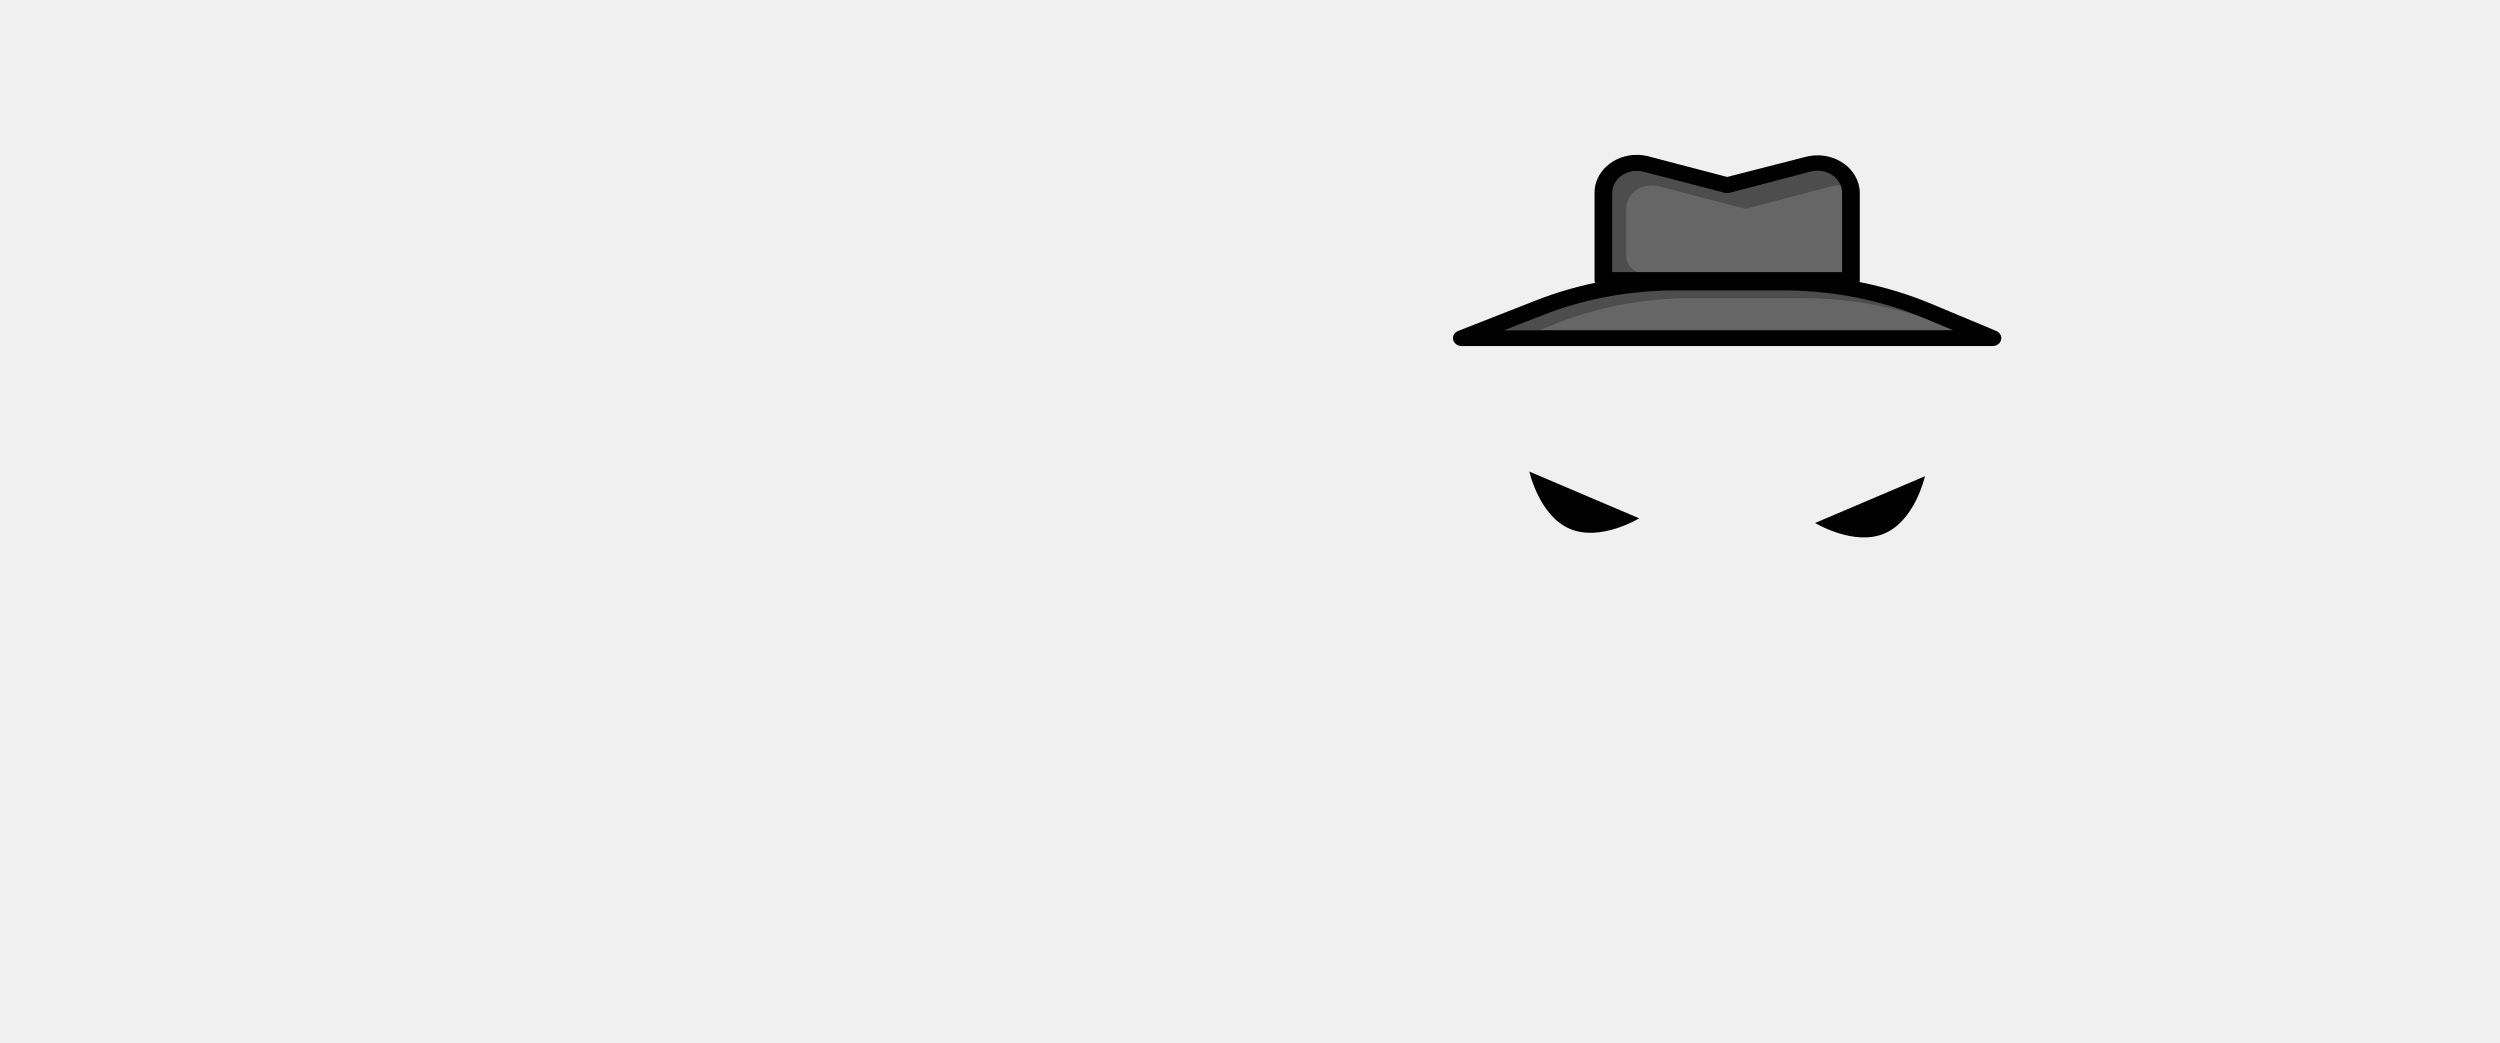
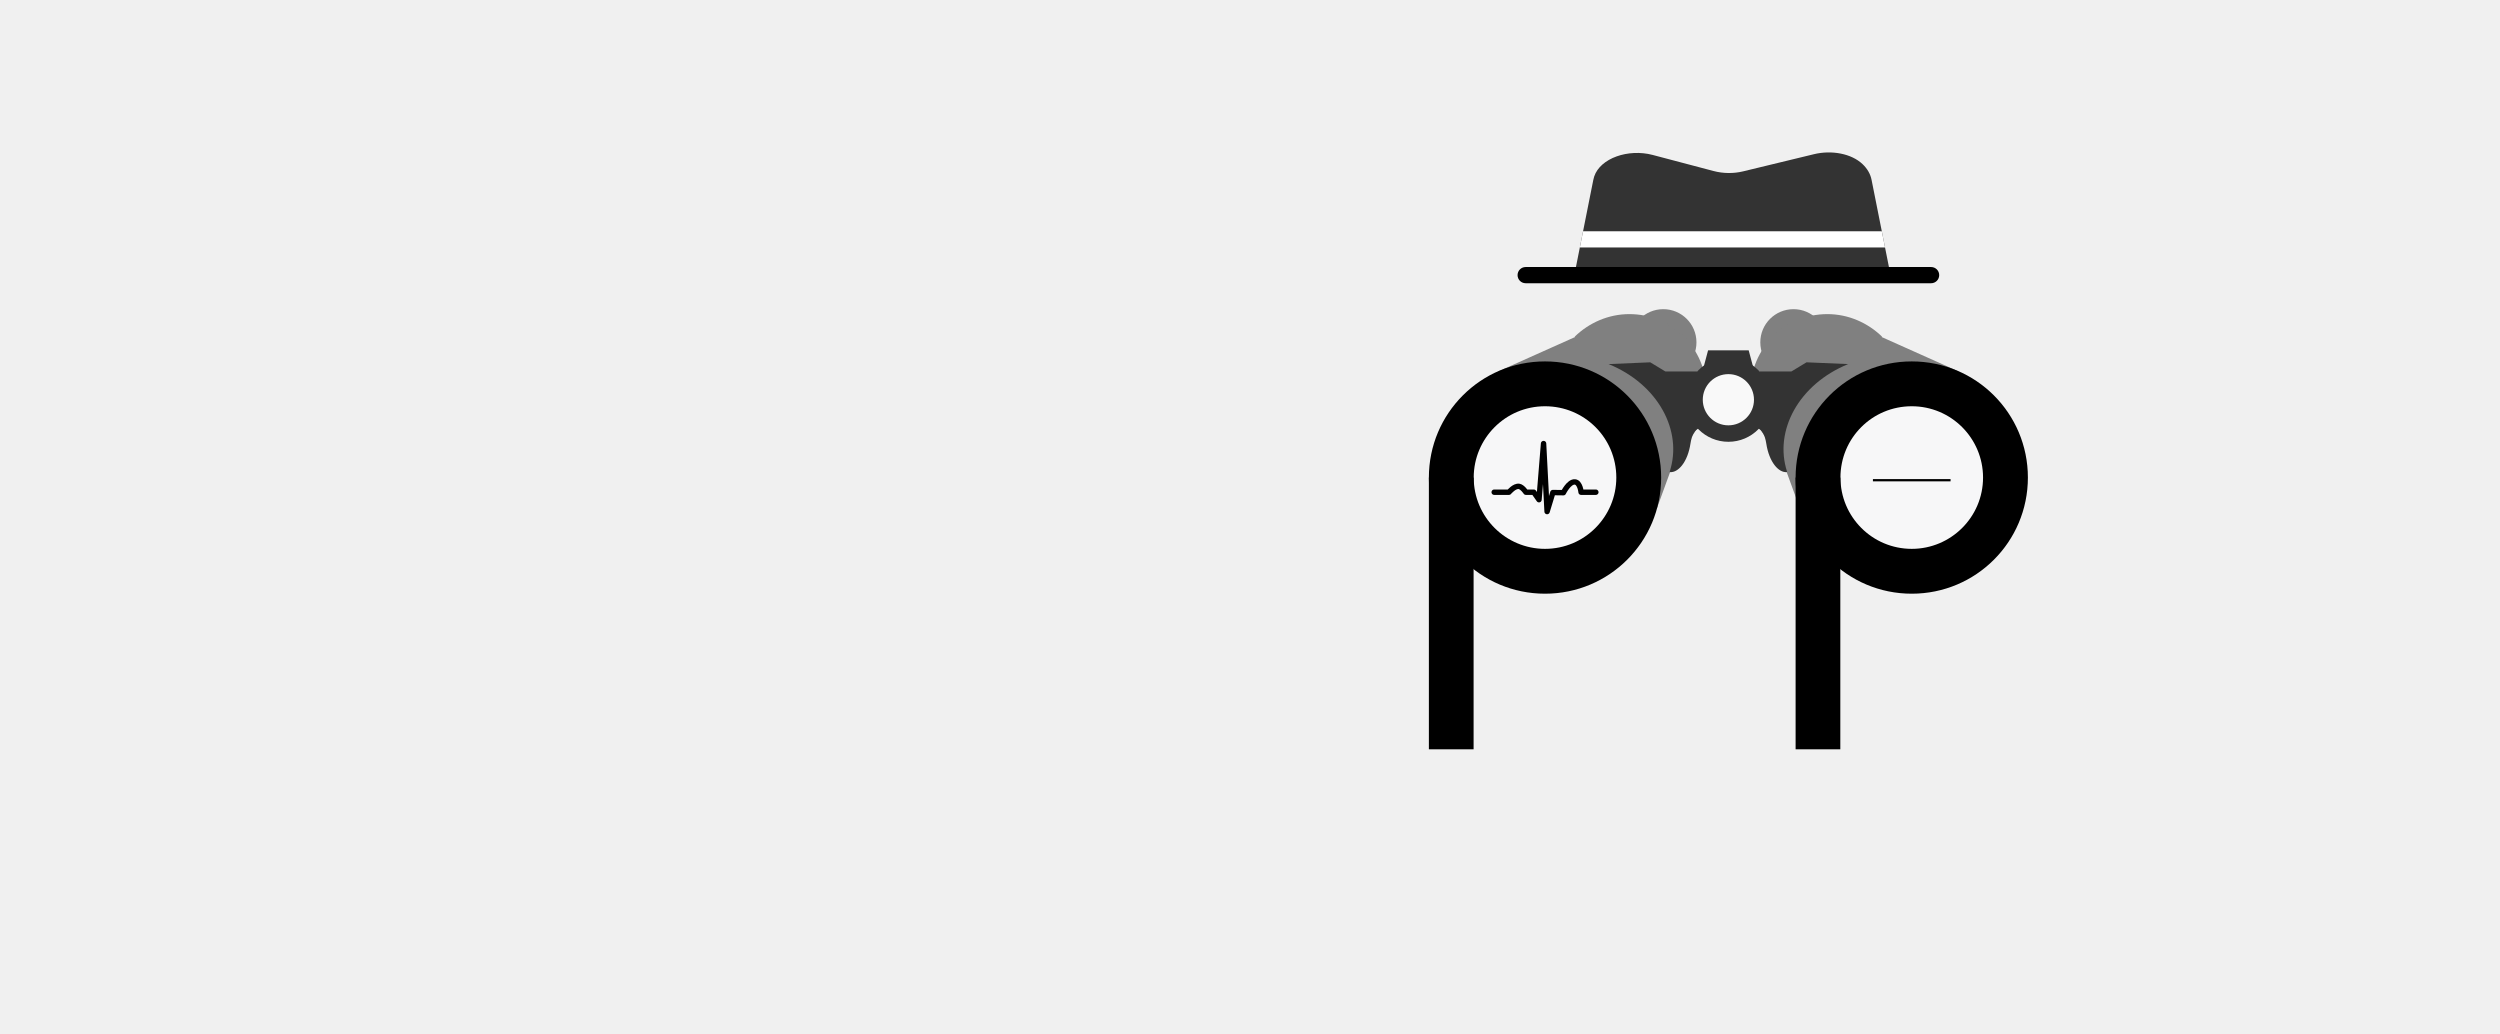
- <svg xmlns="http://www.w3.org/2000/svg" width="1130.001" height="471.009" viewBox="0 0 1130.001 471.009" version="1.1" id="svg8">
-   <defs id="defs2" />
-   <g id="layer1" transform="translate(8.748126,-250.0201)">
-     <g id="g4656" transform="matrix(0.3059097,0,0,0.3059097,597.8066,324.844)">
-       <g id="g4632">
-         <g id="g4527">
-           <flowRoot transform="matrix(4.706688,0,0,4.706688,-277.0186,-1235.938)" style="font-style:normal;font-weight:normal;font-size:40px;line-height:1.25;font-family:sans-serif;letter-spacing:0px;word-spacing:0px;fill:#000000;fill-opacity:1;stroke:none" id="flowRoot4491" xml:space="preserve">
-             <flowRegion id="flowRegion4493">
-               <rect y="280.536" x="170.603" height="373.703" width="607.944" id="rect4495" />
-             </flowRegion>
-             <flowPara style="font-style:normal;font-variant:normal;font-weight:normal;font-stretch:normal;font-size:192px;font-family:Consolas;-inkscape-font-specification:Consolas" id="flowPara4497">P</flowPara>
-           </flowRoot>
+ <svg xmlns="http://www.w3.org/2000/svg" width="1148.001" height="474.563" viewBox="0 0 1148.001 474.563" version="1.1" id="svg8">
+   <defs id="defs2">
+     <clipPath clipPathUnits="userSpaceOnUse" id="clipPath6091">
+       <rect style="fill:#ffff00;fill-opacity:1;fill-rule:nonzero;stroke:none;stroke-width:2.8;stroke-miterlimit:10;stroke-dasharray:none;stroke-opacity:1" id="rect6093" width="88.532" height="52.111" x="421.875" y="-19.222" />
+     </clipPath>
+     <clipPath clipPathUnits="userSpaceOnUse" id="clipPath6112">
+       <rect style="fill:#ffff00;fill-opacity:1;fill-rule:nonzero;stroke:none;stroke-width:2.262;stroke-miterlimit:10;stroke-dasharray:none;stroke-opacity:1" id="rect6114" width="47.029" height="27.285" x="375.099" y="36.364" />
+     </clipPath>
+     <clipPath clipPathUnits="userSpaceOnUse" id="clipPath6091-8">
+       <rect style="fill:#ffff00;fill-opacity:1;fill-rule:nonzero;stroke:none;stroke-width:2.8;stroke-miterlimit:10;stroke-dasharray:none;stroke-opacity:1" id="rect6093-8" width="88.532" height="52.111" x="421.875" y="-19.222" />
+     </clipPath>
+   </defs>
+   <g id="layer1" transform="translate(8.748154,-246.4663)">
+     <g id="g6701">
+       <flowRoot transform="matrix(1.424905,0,0,1.424905,9.276195,47.49131)" style="font-style:normal;font-weight:normal;font-size:40px;line-height:1.25;font-family:sans-serif;letter-spacing:0px;word-spacing:0px;fill:#000000;fill-opacity:1;stroke:none" id="flowRoot4696" xml:space="preserve">
+         <flowRegion id="flowRegion4698">
+           <rect y="212.837" x="21.664" height="217.009" width="440.318" id="rect4700" />
+         </flowRegion>
+         <flowPara style="font-style:normal;font-variant:normal;font-weight:normal;font-stretch:normal;font-size:192px;font-family:Consolas;-inkscape-font-specification:Consolas" id="flowPara4702">BioS</flowPara>
+       </flowRoot>
+       <flowRoot transform="matrix(1.424905,0,0,1.424905,897.719,48.15558)" style="font-style:normal;font-weight:normal;font-size:40px;line-height:1.25;font-family:sans-serif;letter-spacing:0px;word-spacing:0px;fill:#000000;fill-opacity:1;stroke:none" id="flowRoot4696-7" xml:space="preserve">
+         <flowRegion id="flowRegion4698-6">
+           <rect y="212.837" x="21.664" height="230.179" width="107.303" id="rect4700-5" />
+         </flowRegion>
+         <flowPara style="font-style:normal;font-variant:normal;font-weight:normal;font-stretch:normal;font-size:192px;font-family:Consolas;-inkscape-font-specification:Consolas" id="flowPara4702-0">y</flowPara>
+       </flowRoot>
+       <flowRoot transform="matrix(0.9899856,0,0,0.9899856,252.8595,91.18734)" style="font-style:normal;font-weight:normal;font-size:40px;line-height:1.25;font-family:sans-serif;letter-spacing:0px;word-spacing:0px;fill:#808080;fill-opacity:1;stroke:none" id="flowRoot4849" xml:space="preserve">
+         <flowRegion style="fill:#808080;fill-opacity:1" id="flowRegion4851">
+           <rect style="fill:#808080;fill-opacity:1" y="521.548" x="63.638" height="62.284" width="612.006" id="rect4853" />
+         </flowRegion>
+         <flowPara style="font-style:normal;font-variant:normal;font-weight:normal;font-stretch:normal;font-size:36.4px;font-family:Consolas;-inkscape-font-specification:Consolas;fill:#808080;fill-opacity:1" id="flowPara4855">Biosignal Processing in Python</flowPara>
+       </flowRoot>
+       <circle style="fill:#808080;stroke-width:0.767" cx="755.028" cy="403.674" r="15.238" id="circle6-1" />
+       <path style="fill:#808080;stroke-width:0.767" d="m 714.503,401.243 -35.5,15.886 26.261,0.486 c -0.649,2.756 -1.135,5.674 -1.135,8.591 0,19.615 15.886,35.338 35.338,35.338 3.566,0 6.97,-0.486 10.213,-1.458 l 2.432,19.776 9.565,-26.261 c 8.105,-6.484 13.131,-16.372 13.131,-27.557 0,-19.615 -15.886,-35.338 -35.338,-35.338 -9.726,0 -18.642,4.053 -25.126,10.374 z" id="path10-9" />
+       <path id="path14-4" d="m 700.724,412.429 c -29.503,0 -53.332,23.829 -53.332,53.332 0,29.503 23.829,53.332 53.332,53.332 29.503,0 53.332,-23.829 53.332,-53.332 0,-29.503 -23.828,-53.332 -53.332,-53.332 z" style="fill:#000000;stroke-width:0.767" />
+       <path id="path16-2" d="m 700.724,433.019 c -18.144,0 -32.741,14.734 -32.741,32.741 0,18.144 14.734,32.741 32.741,32.741 18.144,0 32.741,-14.734 32.741,-32.741 0,-18.144 -14.597,-32.741 -32.741,-32.741 z" style="fill:#f7f7f8;fill-opacity:1;stroke-width:0.645" />
+       <rect y="465.761" x="647.393" height="124.786" width="20.534" id="rect4679-2" style="fill:#000000;fill-opacity:1;fill-rule:nonzero;stroke:none;stroke-width:3.41;stroke-miterlimit:4;stroke-dasharray:none;stroke-opacity:1" />
+       <path id="path10-8-2" d="m 677.386,472.486 h 6.779 c 0,0 2.528,-3.051 4.668,-2.668 1.535,0.276 3.112,2.668 3.112,2.668 h 3.613 l 2.399,3.445 2.101,-25.783 1.62,31.224 2.651,-8.726 4.841,0.062 c 0,0 2.524,-5.178 5.284,-4.942 2.418,0.208 2.829,4.72 2.829,4.72 h 6.78" stroke-miterlimit="10" style="fill:none;stroke:#000000;stroke-width:2.48;stroke-linecap:round;stroke-linejoin:round;stroke-miterlimit:10;stroke-dasharray:none;stroke-opacity:1" />
+       <circle transform="scale(-1,1)" style="fill:#808080;stroke-width:0.767" cx="-814.822" cy="403.674" r="15.238" id="circle6-1-2" />
+       <path style="fill:#808080;stroke-width:0.767" d="m 855.347,401.243 35.5,15.886 -26.261,0.486 c 0.649,2.756 1.135,5.674 1.135,8.591 0,19.615 -15.886,35.338 -35.338,35.338 -3.566,0 -6.97,-0.486 -10.213,-1.458 l -2.432,19.776 -9.565,-26.261 c -8.105,-6.484 -13.131,-16.372 -13.131,-27.557 0,-19.615 15.886,-35.338 35.338,-35.338 9.726,0 18.642,4.053 25.126,10.374 z" id="path10-9-6" />
+       <path id="path14-4-4" d="m 869.126,412.429 c 29.503,0 53.332,23.829 53.332,53.332 0,29.503 -23.829,53.332 -53.332,53.332 -29.503,0 -53.332,-23.829 -53.332,-53.332 0,-29.503 23.828,-53.332 53.332,-53.332 z" style="fill:#000000;stroke-width:0.767" />
+       <path id="path16-2-2" d="m 869.126,433.019 c 18.144,0 32.741,14.734 32.741,32.741 0,18.144 -14.734,32.741 -32.741,32.741 -18.144,0 -32.741,-14.734 -32.741,-32.741 0,-18.144 14.597,-32.741 32.741,-32.741 z" style="fill:#f7f7f8;fill-opacity:1;stroke-width:0.645" />
+       <rect transform="scale(-1,1)" y="465.761" x="-836.328" height="124.786" width="20.534" id="rect4679-2-8" style="fill:#000000;fill-opacity:1;fill-rule:nonzero;stroke:none;stroke-width:3.41;stroke-miterlimit:4;stroke-dasharray:none;stroke-opacity:1" />
+       <g transform="translate(370.611,405.9097)" id="g6195">
+         <g id="g6187" style="fill:#333333;fill-opacity:1">
+           <path transform="translate(-0.50191,25.46523)" clip-path="url(#clipPath6091)" id="path24-2-6" d="m 373.698,31.882 c 3.728,0.324 8.105,-4.539 9.402,-13.131 1.297,-8.43 5.674,-7.618 10.213,-8.268 -2.918,-2.27 -7.295,-13.455 -7.295,-16.372 0,-2.918 0.486,-3.89 1.458,-5.511 l -1.458,-2.918 h -14.427 l -6.97,-4.214 -19.128,0.811 c 22.694,9.239 34.203,30.638 28.044,49.442 z m 67.921,0 c -3.728,0.324 -8.105,-4.539 -9.402,-13.131 -1.297,-8.43 -5.674,-7.618 -10.213,-8.268 2.918,-2.27 7.295,-13.455 7.295,-16.372 0,-2.918 -0.486,-3.89 -1.458,-5.511 l 1.458,-2.918 h 14.428 l 6.97,-4.214 19.128,0.811 c -22.694,9.239 -34.203,30.638 -28.044,49.442 z m -24.478,-63.383 v 0 l 2.593,9.726 v 0 h -23.829 v 0 l 2.593,-9.726 v 0 h 18.804 z" style="fill:#333333;fill-opacity:1;stroke-width:0.767" />
+           <path transform="matrix(-1,0,0,1,829.1303,25.46524)" clip-path="url(#clipPath6091-8)" id="path24-2-6-7" d="m 373.698,31.882 c 3.728,0.324 8.105,-4.539 9.402,-13.131 1.297,-8.43 5.674,-7.618 10.213,-8.268 -2.918,-2.27 -7.295,-13.455 -7.295,-16.372 0,-2.918 0.486,-3.89 1.458,-5.511 l -1.458,-2.918 h -14.427 l -6.97,-4.214 -19.128,0.811 c 22.694,9.239 34.203,30.638 28.044,49.442 z m 67.921,0 c -3.728,0.324 -8.105,-4.539 -9.402,-13.131 -1.297,-8.43 -5.674,-7.618 -10.213,-8.268 2.918,-2.27 7.295,-13.455 7.295,-16.372 0,-2.918 -0.486,-3.89 -1.458,-5.511 l 1.458,-2.918 h 14.428 l 6.97,-4.214 19.128,0.811 c -22.694,9.239 -34.203,30.638 -28.044,49.442 z m -24.478,-63.383 v 0 l 2.593,9.726 v 0 h -23.829 v 0 l 2.593,-9.726 v 0 h 18.804 z" style="fill:#333333;fill-opacity:1;stroke-width:0.767" />
        </g>
-         <path id="path2" d="m 782.388,492.703 c 21.198,-9.019 57.811,-24.596 79.05,-33.633 -0.594,2.67 -15.395,65.692 -59.83,84.598 -44.435,18.905 -100.107,-14.134 -102.442,-15.557 20.841,-8.867 63.461,-27.011 83.222,-35.407 z" style="stroke-width:0.348" />
+         <path style="fill:#333333;fill-opacity:1;stroke-width:0.597" d="m 414.314,4.8 c 10.603,0 19.314,8.584 19.314,19.314 0,10.603 -8.584,19.314 -19.314,19.314 -10.603,0 -19.314,-8.584 -19.314,-19.314 6e-4,-10.603 8.584,-19.314 19.314,-19.314 z m 0,7.196 c 6.69,0 11.992,5.428 11.992,11.992 0,6.69 -5.428,11.992 -11.992,11.992 -6.69,0 -11.992,-5.428 -11.992,-11.992 0,-6.69 5.427,-11.992 11.992,-11.992 z" id="path26-8-9" />
+         <path style="fill:#333333;fill-opacity:1;stroke:none;stroke-width:1px;stroke-linecap:butt;stroke-linejoin:miter;stroke-opacity:1" d="m 402.4,11.147 h 23.829 L 423.635,1.42 h -18.642 z" id="path6183" />
+         <path style="fill:#f9f9f9;stroke-width:0.585" d="m 414.314,12.357 c 6.559,0 11.757,5.322 11.757,11.757 0,6.559 -5.322,11.757 -11.757,11.757 -6.559,0 -11.757,-5.322 -11.757,-11.757 0,-6.559 5.321,-11.757 11.757,-11.757 z" id="path28-5" />
      </g>
-       <g id="g4640">
-         <g id="g4527-6" transform="matrix(-1,0,0,1,1138.367,-6.865846)">
-           <flowRoot transform="matrix(4.706688,0,0,4.706688,-277.0186,-1229.072)" style="font-style:normal;font-weight:normal;font-size:40px;line-height:1.25;font-family:sans-serif;letter-spacing:0px;word-spacing:0px;fill:#000000;fill-opacity:1;stroke:none" id="flowRoot4491-8" xml:space="preserve">
-             <flowRegion id="flowRegion4493-5">
-               <rect y="280.536" x="170.603" height="373.703" width="607.944" id="rect4495-4" />
-             </flowRegion>
-             <flowPara style="font-style:normal;font-variant:normal;font-weight:normal;font-stretch:normal;font-size:192px;font-family:Consolas;-inkscape-font-specification:Consolas" id="flowPara4497-1">P</flowPara>
-           </flowRoot>
-         </g>
-         <path id="path2-4" d="m 355.978,485.837 c -21.198,-9.019 -57.811,-24.596 -79.05,-33.633 0.594,2.67 15.395,65.692 59.83,84.598 44.435,18.905 100.107,-14.134 102.442,-15.557 -20.841,-8.867 -63.461,-27.011 -83.222,-35.407 z" style="stroke-width:0.348" />
+       <g transform="matrix(0.4999916,0,0,0.4999916,776.8135,389.714)" id="g5270-5">
+         <flowRoot xml:space="preserve" id="flowRoot5216-5" style="font-style:normal;font-weight:normal;font-size:40px;line-height:1.25;font-family:sans-serif;letter-spacing:0px;word-spacing:0px;fill:#000000;fill-opacity:1;stroke:none" transform="matrix(1.346946,0,0,1.346946,-71.03622,232.1502)">
+           <flowRegion id="flowRegion5218-2">
+             <rect id="rect5220-6" width="49.13" height="46.753" x="167.995" y="-99.539" />
+           </flowRegion>
+           <flowPara id="flowPara5222-38" style="font-style:normal;font-variant:normal;font-weight:normal;font-stretch:normal;font-family:Consolas;-inkscape-font-specification:Consolas">63</flowPara>
+         </flowRoot>
+         <flowRoot xml:space="preserve" id="flowRoot5216-3-9" style="font-style:normal;font-weight:normal;font-size:40px;line-height:1.25;font-family:sans-serif;letter-spacing:0px;word-spacing:0px;fill:#000000;fill-opacity:1;stroke:none" transform="matrix(0.8549517,0,0,0.8549517,12.48228,238.873)">
+           <flowRegion id="flowRegion5218-4-2">
+             <rect id="rect5220-8-4" width="70.526" height="49.13" x="167.995" y="-99.539" />
+           </flowRegion>
+           <flowPara id="flowPara5222-3-3" style="font-style:normal;font-variant:normal;font-weight:normal;font-stretch:normal;font-family:Consolas;-inkscape-font-specification:Consolas">bpm</flowPara>
+         </flowRoot>
+         <rect style="fill:#000000;fill-opacity:1;fill-rule:nonzero;stroke:none;stroke-width:2.289;stroke-miterlimit:4;stroke-dasharray:none;stroke-opacity:1" id="rect5248-2" width="71.317" height="2.071" x="148.97" y="153.505" />
      </g>
+       <path style="fill:#333333;fill-opacity:1;stroke-width:3.189" d="M 859.393,372.805 H 714.181 l 8.709,-43.694 c 0.101,-0.543 0.238,-1.073 0.413,-1.595 2.83,-8.452 15.679,-12.851 26.846,-9.905 l 28.044,7.406 c 4.36,1.152 9.126,1.199 13.527,0.131 l 32.539,-7.884 c 8.028,-1.944 17.183,-0.311 22.322,4.61 2.141,2.051 3.597,4.517 4.103,7.234 z" id="path2" />
+       <path style="fill:#000000;stroke-width:3.723" d="M 878.009,376.529 H 691.841 c -2.059,0 -3.723,-1.664 -3.723,-3.723 0,-2.059 1.664,-3.723 3.723,-3.723 h 186.168 c 2.059,0 3.723,1.664 3.723,3.723 0,2.059 -1.664,3.723 -3.723,3.723 z" id="path8" />
+       <path id="rect6487" d="m 718.196,352.665 -1.486,7.45 h 140.153 l -1.486,-7.45 z" style="fill:#ffffff;fill-opacity:1;fill-rule:nonzero;stroke:none;stroke-width:1.689;stroke-miterlimit:10;stroke-dasharray:none;stroke-opacity:1" />
    </g>
-     <g id="g4670" transform="matrix(0.3059097,0,0,0.2743525,597.8065,331.9051)">
-       <path id="path20" d="M 909.731,246.3 H 232.2 l 57.586,-25.253 c 62.803,-27.516 130.644,-41.667 199.211,-41.553 h 167.545 c 72.47,0.076 144.051,15.941 209.766,46.495 z" style="fill:#4d4d4d;stroke-width:1.582" />
-       <path id="path22" d="m 515.717,192.857 c -68.433,-0.06 -136.13,14.091 -198.809,41.553 l -26.722,11.892 h 617.675 l -14.83,-6.948 C 827.318,208.799 755.735,192.933 683.265,192.858 H 515.717 Z" style="fill:#666666;stroke-width:1.582" />
-       <path id="path24" d="M 745.464,17.423 V 153.01 H 392.938 V 17.423 c -0.067,-20.816 16.757,-37.748 37.573,-37.811 3.573,-0.011 7.127,0.486 10.559,1.475 l 124.468,36.338 c 2.394,0.673 4.928,0.673 7.322,0 l 124.468,-35.523 c 20.001,-5.769 40.893,5.769 46.663,25.771 0.918,3.169 1.411,6.45 1.473,9.751 z" style="fill:#4d4d4d;stroke-width:1.582" />
-       <path id="path26" d="M 745.464,153.011 V 17.423 c -0.017,-3.158 -0.427,-6.299 -1.22,-9.357 -6.481,-1.758 -13.314,-1.758 -19.795,0 L 599.98,44.54 c -2.394,0.673 -4.928,0.673 -7.322,0 L 468.191,8.473 c -20.003,-5.766 -40.893,5.776 -46.659,25.778 -0.965,3.344 -1.461,6.807 -1.475,10.289 v 78.234 c -0.149,16.548 13.145,30.086 29.692,30.236 0.09,0.002 0.182,0.002 0.272,0.002 z" style="fill:#666666;stroke-width:1.582" />
-       <path style="fill:#000000;stroke-width:1.582" d="m 445.742,-15.546 c -19.273,-5.557 -39.401,5.565 -44.958,24.839 -0.929,3.223 -1.407,6.559 -1.421,9.914 V 149.85 H 739.038 V 19.206 c 0.063,-20.058 -16.147,-36.371 -36.205,-36.434 -3.442,-0.011 -6.867,0.468 -10.175,1.421 L 572.727,19.204 c -2.307,0.646 -4.749,0.646 -7.056,0 z m 319.426,34.752 v 143.71 c 0,7.216 -5.85,13.066 -13.066,13.066 H 386.298 c -7.216,0 -13.066,-5.85 -13.066,-13.066 V 19.206 c -0.041,-34.489 27.881,-62.482 62.371,-62.526 5.86,-0.006 11.691,0.81 17.321,2.427 l 116.273,33.967 116.276,-33.182 c 33.148,-9.526 67.741,9.622 77.267,42.77 1.548,5.38 2.366,10.945 2.427,16.544 z" id="path30" />
-       <path style="fill:#000000;stroke-width:1.582" d="m 654.642,154.108 c 74.696,0.117 148.472,16.477 216.215,47.947 l 95.762,44.68 c 6.567,2.991 9.464,10.738 6.473,17.305 -2.133,4.682 -6.815,7.676 -11.96,7.649 H 177.268 c -7.214,0.06 -13.112,-5.742 -13.172,-12.958 -0.043,-5.276 3.092,-10.059 7.944,-12.126 L 285.571,196.96 C 350.256,168.547 420.162,153.952 490.814,154.108 Z m 248.225,91.452 -42.46,-19.859 C 795.951,195.732 725.723,180.215 654.642,180.236 H 490.814 c -66.912,-0.059 -133.111,13.778 -194.399,40.631 l -56.7,24.691 h 663.152 z" id="path34" />
-     </g>
-     <flowRoot xml:space="preserve" id="flowRoot4696" style="font-style:normal;font-weight:normal;font-size:40px;line-height:1.25;font-family:sans-serif;letter-spacing:0px;word-spacing:0px;fill:#000000;fill-opacity:1;stroke:none" transform="matrix(1.424905,0,0,1.424905,9.276196,47.49131)">
-       <flowRegion id="flowRegion4698">
-         <rect id="rect4700" width="440.318" height="217.009" x="21.664" y="212.837" />
-       </flowRegion>
-       <flowPara id="flowPara4702" style="font-style:normal;font-variant:normal;font-weight:normal;font-stretch:normal;font-size:192px;font-family:Consolas;-inkscape-font-specification:Consolas">BioS</flowPara>
-     </flowRoot>
-     <flowRoot xml:space="preserve" id="flowRoot4696-7" style="font-style:normal;font-weight:normal;font-size:40px;line-height:1.25;font-family:sans-serif;letter-spacing:0px;word-spacing:0px;fill:#000000;fill-opacity:1;stroke:none" transform="matrix(1.424905,0,0,1.424905,879.7191,48.15558)">
-       <flowRegion id="flowRegion4698-6">
-         <rect id="rect4700-5" width="107.303" height="230.179" x="21.664" y="212.837" />
-       </flowRegion>
-       <flowPara id="flowPara4702-0" style="font-style:normal;font-variant:normal;font-weight:normal;font-stretch:normal;font-size:192px;font-family:Consolas;-inkscape-font-specification:Consolas">y</flowPara>
-     </flowRoot>
-     <flowRoot xml:space="preserve" id="flowRoot4849" style="font-style:normal;font-weight:normal;font-size:40px;line-height:1.25;font-family:sans-serif;letter-spacing:0px;word-spacing:0px;fill:#4d4d4d;fill-opacity:1;stroke:none" transform="matrix(0.9899856,0,0,0.9899856,236.247,91.18734)">
-       <flowRegion id="flowRegion4851" style="fill:#4d4d4d">
-         <rect id="rect4853" width="612.006" height="62.284" x="63.638" y="521.548" style="fill:#4d4d4d" />
-       </flowRegion>
-       <flowPara id="flowPara4855" style="font-style:normal;font-variant:normal;font-weight:normal;font-stretch:normal;font-size:36.4px;font-family:Consolas;-inkscape-font-specification:Consolas;fill:#4d4d4d">Biosignal Processing in Python</flowPara>
-     </flowRoot>
  </g>
</svg>
